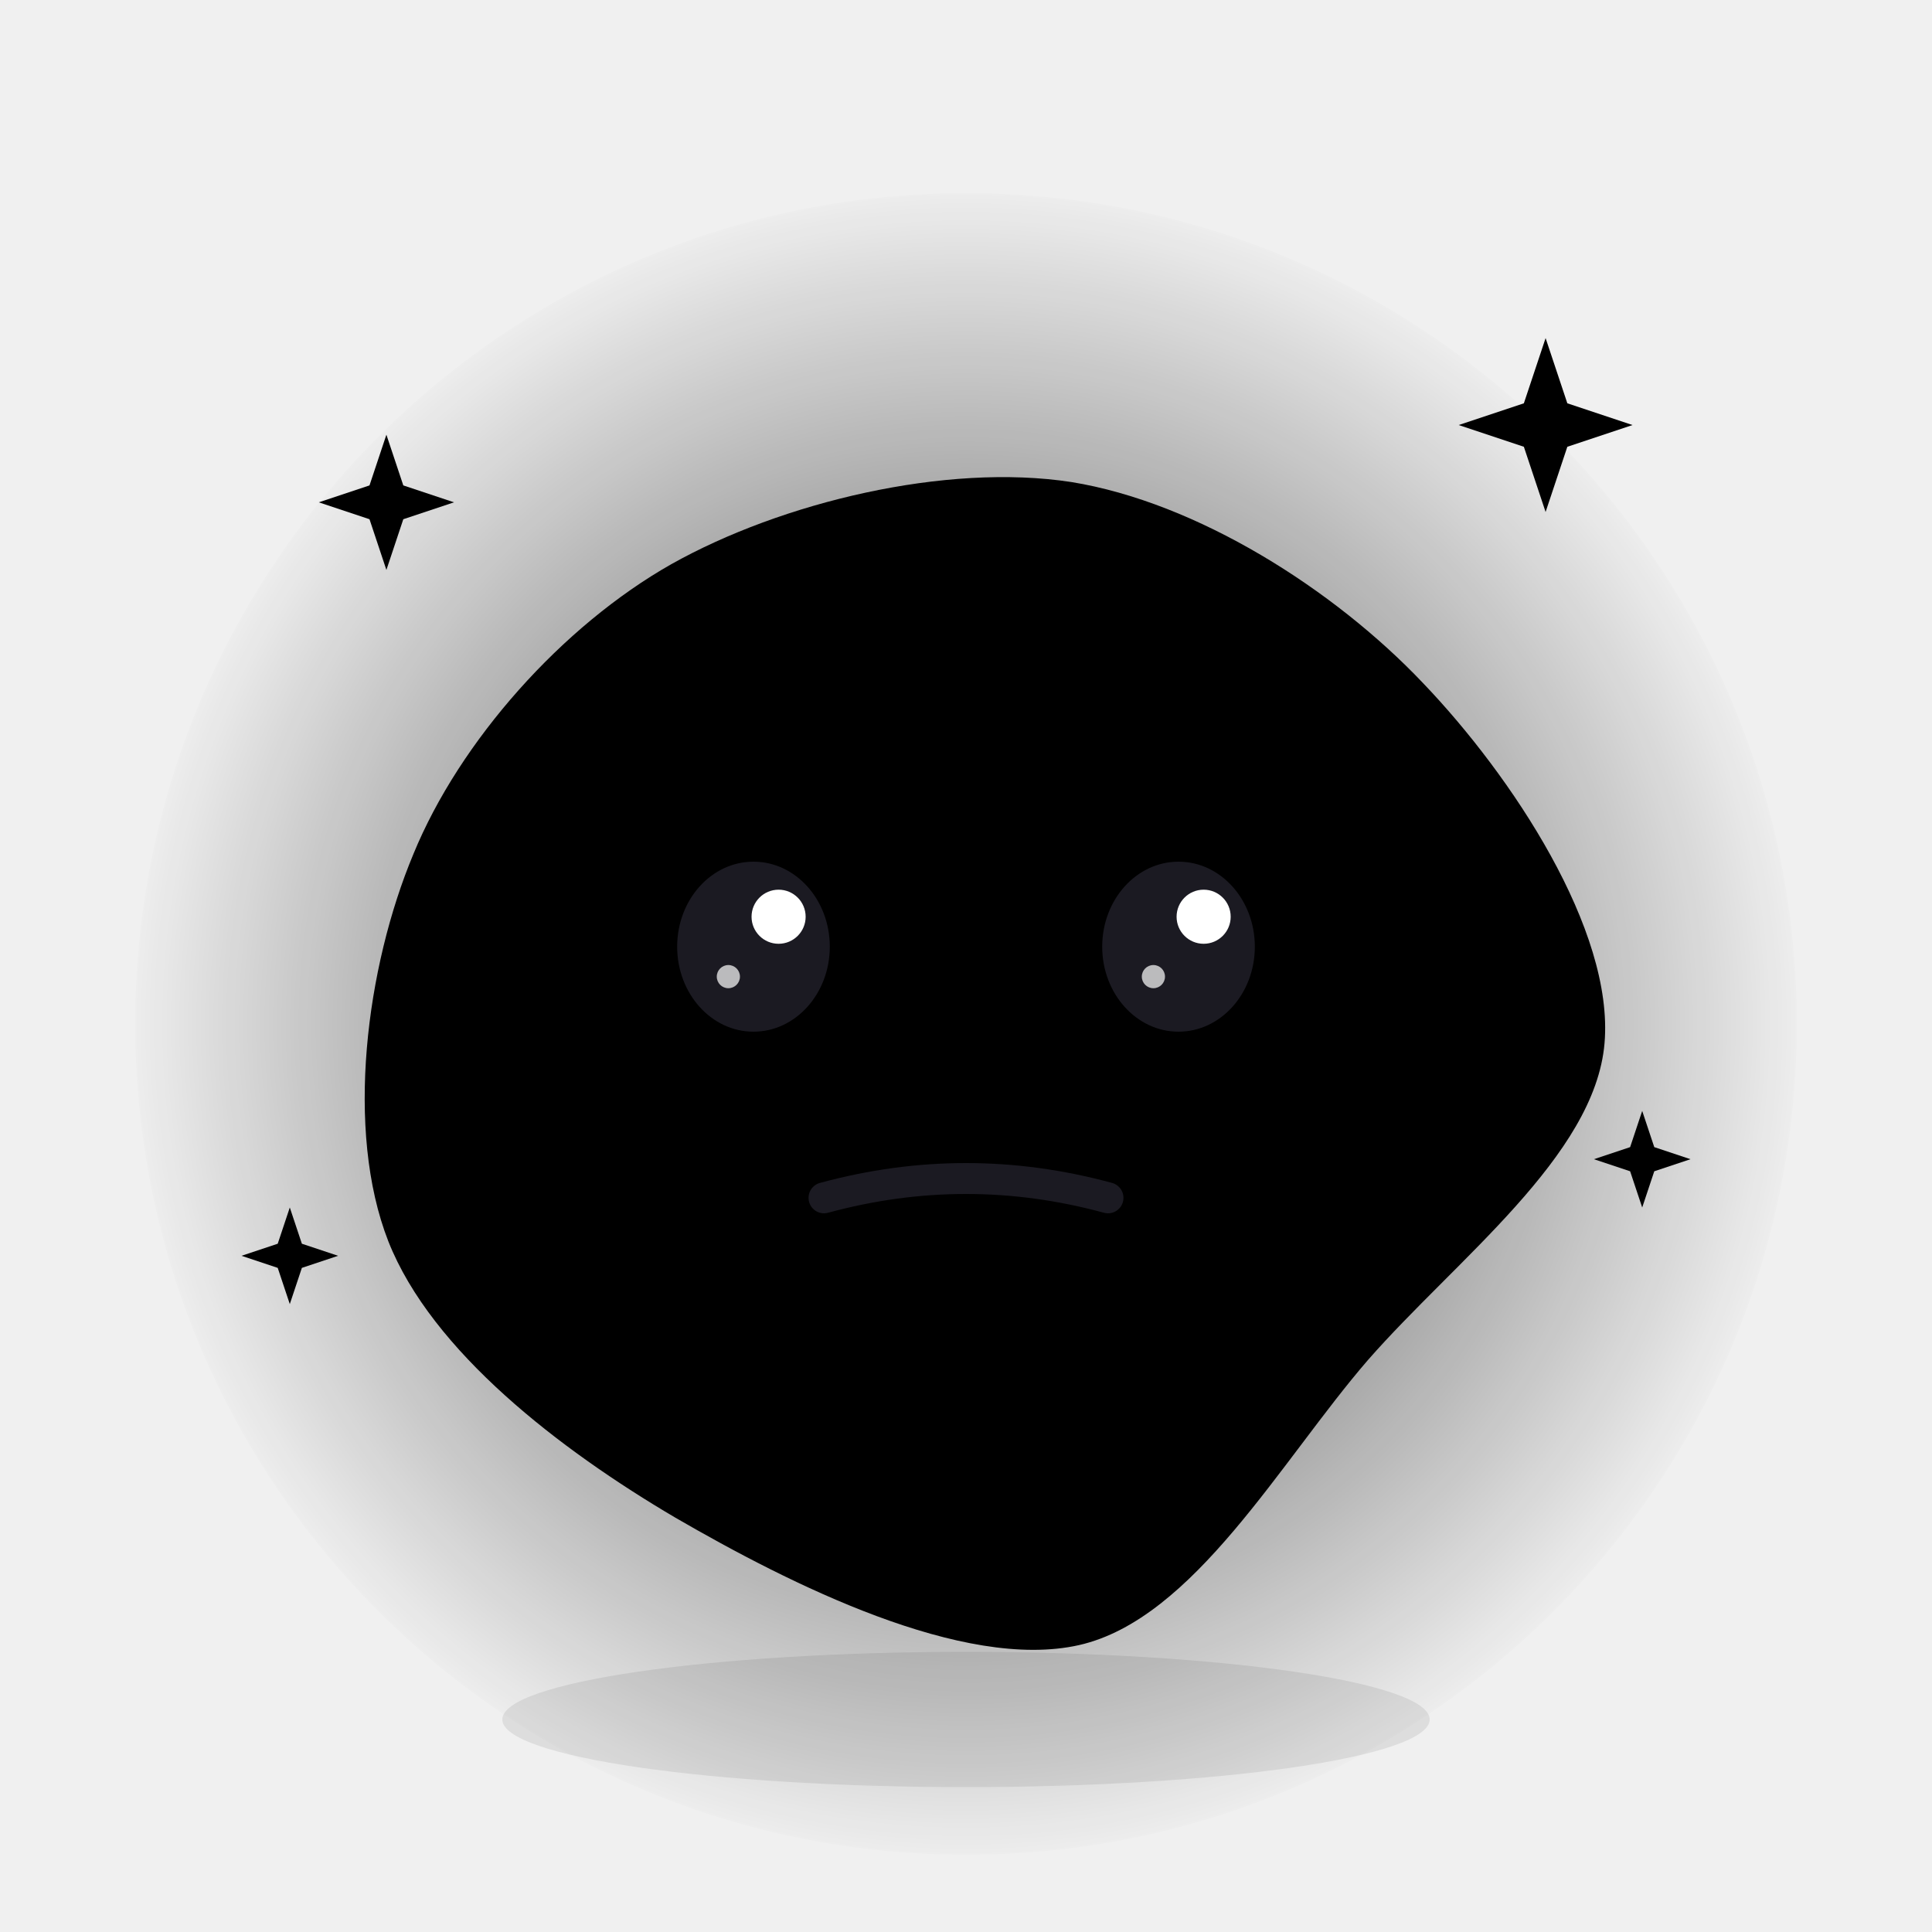
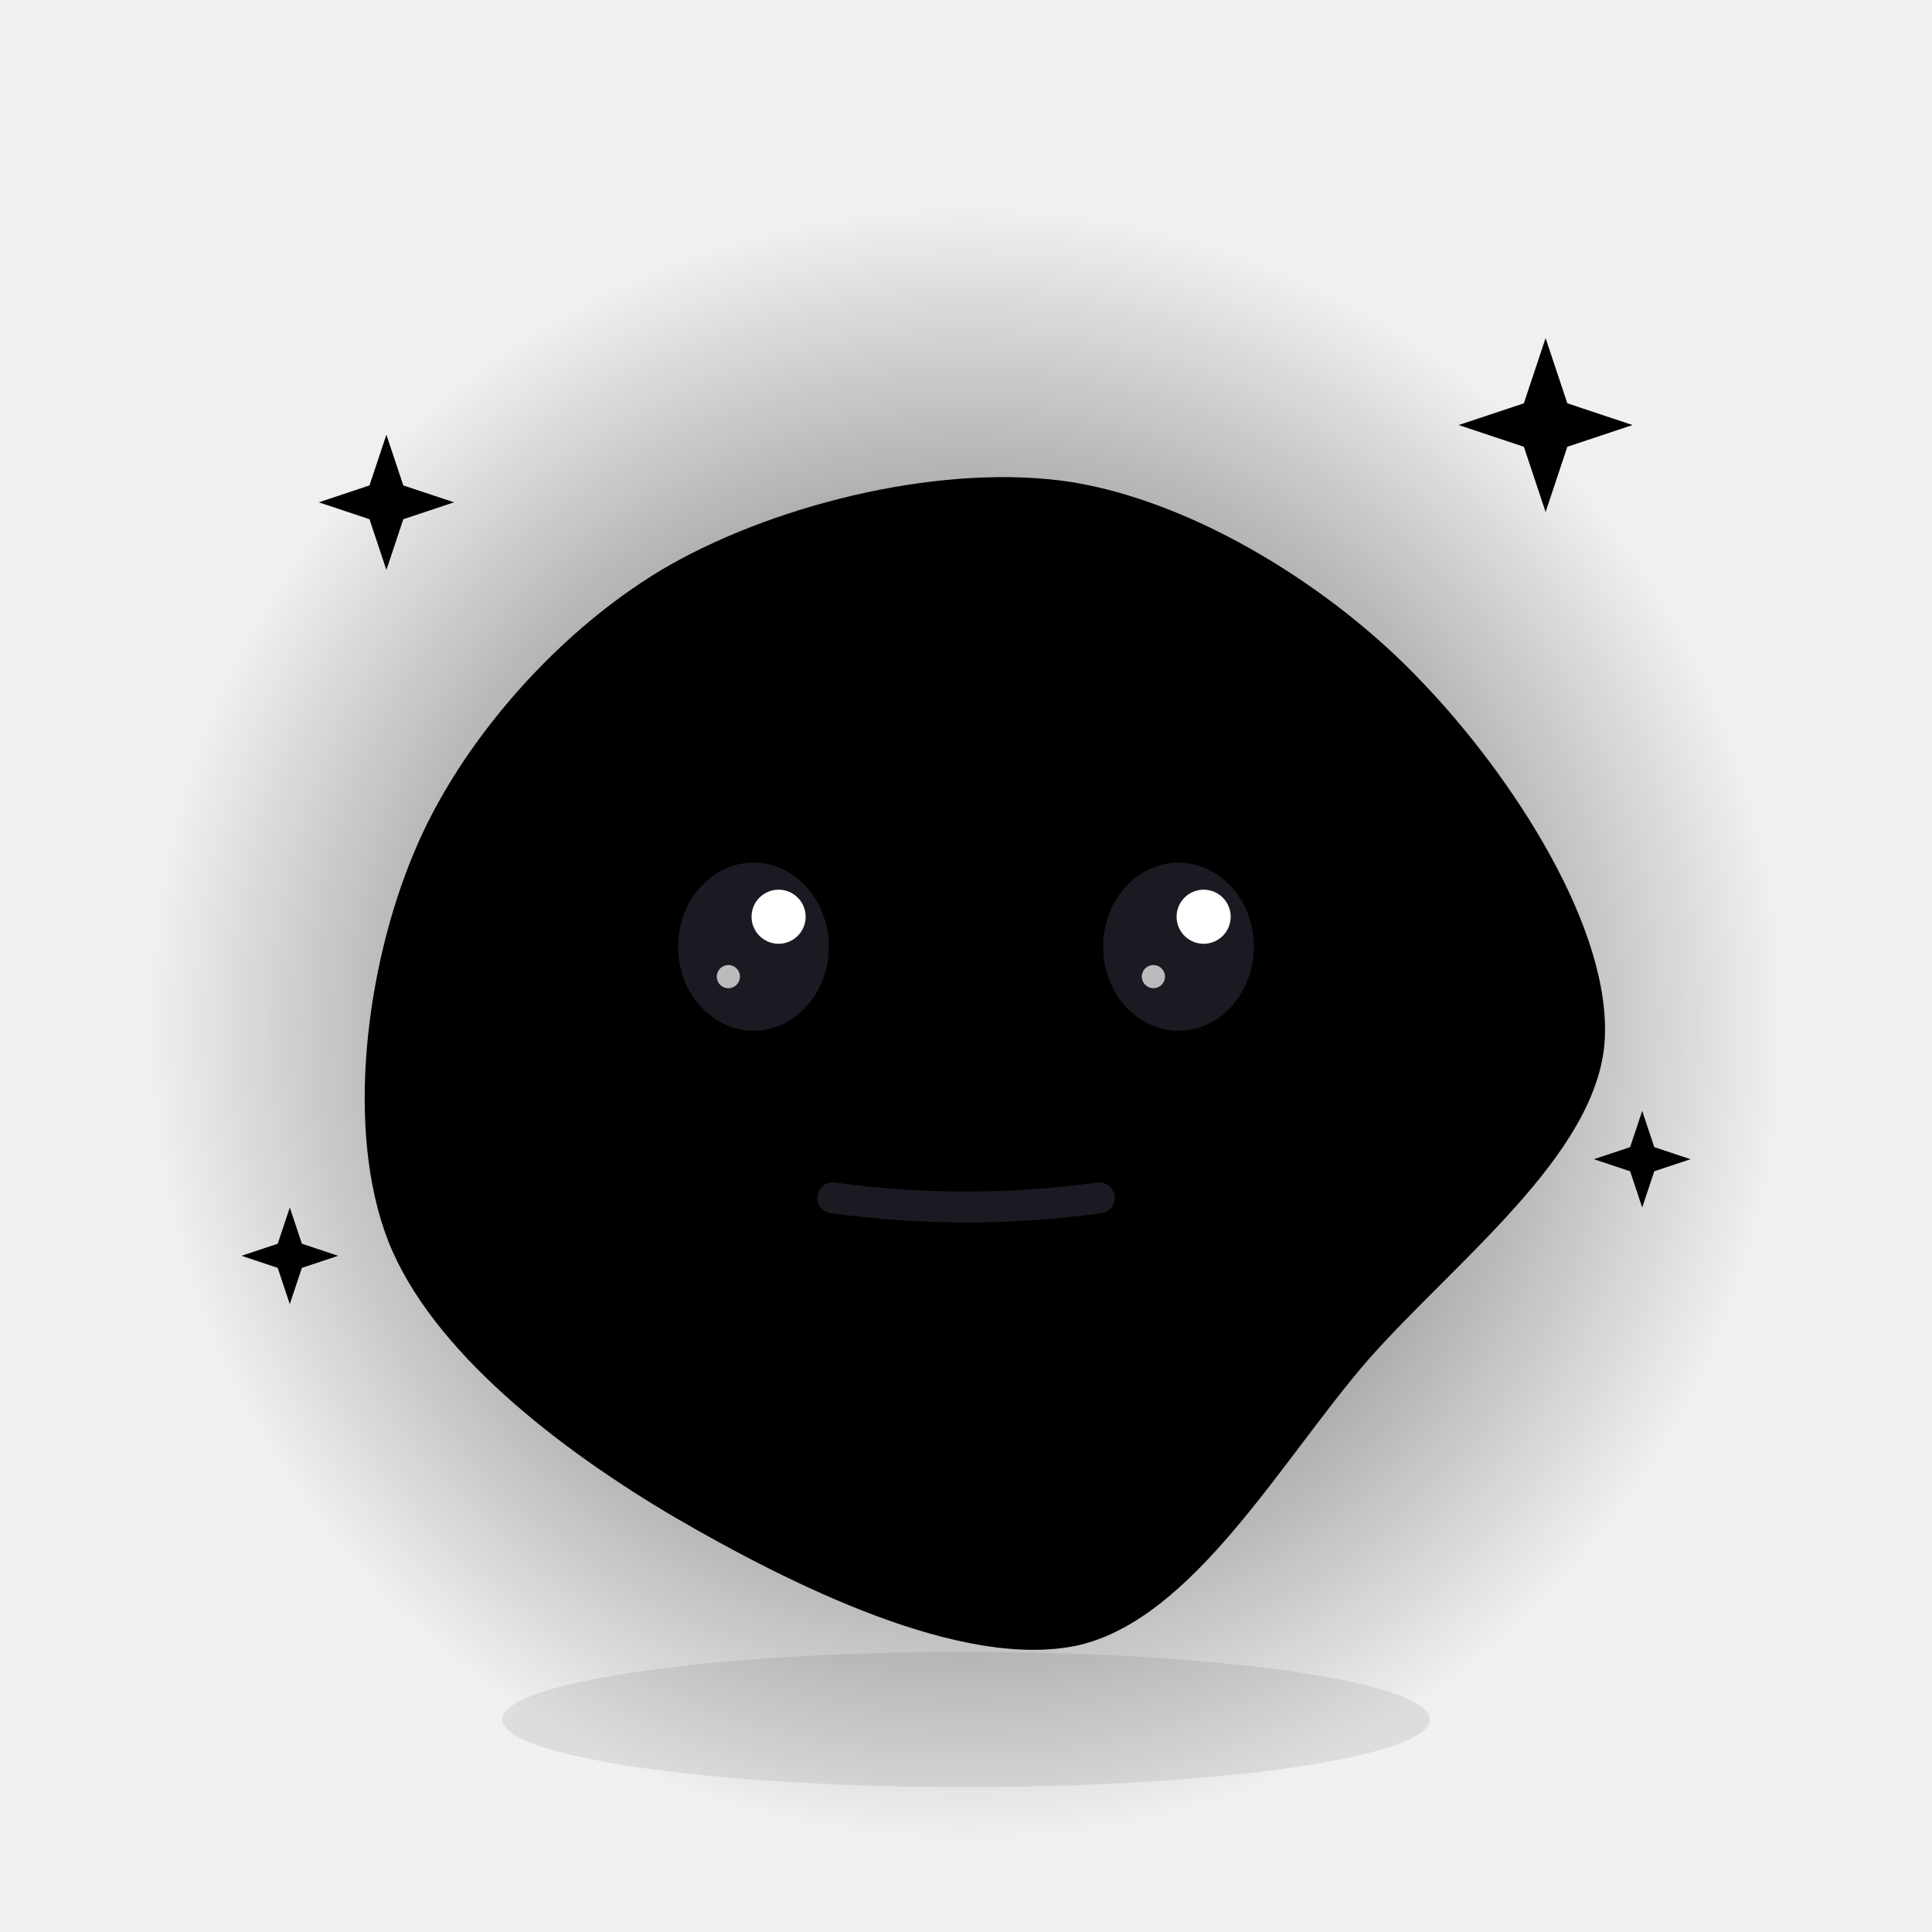
<svg xmlns="http://www.w3.org/2000/svg" class="portrait" viewBox="0 0 200 200" width="64" height="64" role="img" aria-label="Douglur">
  <defs>
    <radialGradient id="fav-g" cx="38%" cy="32%" r="80%">
-       <stop class="s0" offset="0" stop-color="oklch(0.93 0.06 308)" />
-       <stop class="s1" offset="0.55" stop-color="oklch(0.78 0.108 308)" />
-       <stop class="s2" offset="1" stop-color="oklch(0.55 0.118 328)" />
+       <stop class="s0" offset="0" stop-color="oklch(0.93 0.06 340)" />
+       <stop class="s1" offset="0.55" stop-color="oklch(0.78 0.107 340)" />
+       <stop class="s2" offset="1" stop-color="oklch(0.55 0.117 0)" />
    </radialGradient>
    <radialGradient id="fav-a" cx="50%" cy="50%" r="50%">
-       <stop offset="0.55" stop-color="oklch(0.8 0.12 308)" stop-opacity="0.35" />
-       <stop offset="1" stop-color="oklch(0.8 0.12 308)" stop-opacity="0" />
+       <stop offset="0.55" stop-color="oklch(0.8 0.12 340)" stop-opacity="0.35" />
+       <stop offset="1" stop-color="oklch(0.8 0.12 340)" stop-opacity="0" />
    </radialGradient>
  </defs>
-   <circle cx="100" cy="106" r="86" fill="url(#fav-a)" class="aura" />
+   <circle cx="100" cy="106" r="85" fill="url(#fav-a)" class="aura" />
  <ellipse cx="100" cy="178" rx="48" ry="7" fill="currentColor" opacity="0.08" />
-   <path d="M166.1,108.0 C165.1,119.7 150.7,130.4 141.6,140.8 C132.6,151.2 123.6,167.6 111.7,170.3 C99.7,173.0 81.8,164.0 69.9,157.1 C58.0,150.1 44.7,139.9 40.2,128.5 C35.7,117.0 37.9,100.1 42.8,88.4 C47.6,76.7 58.2,64.8 69.5,58.4 C80.9,52.0 97.9,47.9 110.9,49.9 C123.9,52.0 138.1,61.0 147.3,70.7 C156.5,80.3 167.1,96.3 166.1,108.0Z" fill="url(#fav-g)" />
-   <path d="M166.1,108.0 C165.1,119.7 150.7,130.4 141.6,140.8 C132.6,151.2 123.6,167.6 111.7,170.3 C99.7,173.0 81.8,164.0 69.9,157.1 C58.0,150.1 44.7,139.9 40.2,128.5 C35.7,117.0 37.9,100.1 42.8,88.4 C47.6,76.7 58.2,64.8 69.5,58.4 C80.9,52.0 97.9,47.9 110.9,49.9 C123.9,52.0 138.1,61.0 147.3,70.7 C156.5,80.3 167.1,96.3 166.1,108.0Z" fill="none" stroke="oklch(0.45 0.08 308)" stroke-opacity="0.25" stroke-width="1.5" />
+   <path d="M166.1,108.0 C165.1,119.7 150.7,130.5 141.6,140.8 C132.6,151.2 123.6,167.5 111.7,170.3 C99.7,173.0 81.8,164.0 69.9,157.1 C58.0,150.1 44.7,139.9 40.2,128.5 C35.7,117.0 37.9,100.1 42.8,88.4 C47.6,76.7 58.2,64.8 69.5,58.4 C80.9,52.0 97.9,47.9 110.9,49.9 C123.9,52.0 138.2,61.0 147.3,70.7 C156.5,80.3 167.0,96.3 166.1,108.0Z" fill="url(#fav-g)" />
+   <path d="M166.1,108.0 C165.1,119.7 150.7,130.5 141.6,140.8 C132.6,151.2 123.6,167.5 111.7,170.3 C99.7,173.0 81.8,164.0 69.9,157.1 C58.0,150.1 44.7,139.9 40.2,128.5 C35.7,117.0 37.9,100.1 42.8,88.4 C47.6,76.7 58.2,64.8 69.5,58.4 C80.9,52.0 97.9,47.9 110.9,49.9 C123.9,52.0 138.2,61.0 147.3,70.7 C156.5,80.3 167.0,96.3 166.1,108.0Z" fill="none" stroke="oklch(0.45 0.08 340)" stroke-opacity="0.25" stroke-width="1.5" />
  <g class="eyes">
-     <ellipse class="eye" cx="78" cy="98" rx="7.9" ry="8.8" fill="#1b1a22" />
+     <ellipse class="eye" cx="78" cy="98" rx="7.8" ry="8.7" fill="#1b1a22" />
    <circle cx="80.6" cy="94.9" r="2.8" fill="#fff" />
    <circle cx="75.4" cy="101.1" r="1.2" fill="#fff" opacity=".7" />
-     <ellipse class="eye" cx="122" cy="98" rx="7.9" ry="8.8" fill="#1b1a22" />
+     <ellipse class="eye" cx="122" cy="98" rx="7.8" ry="8.7" fill="#1b1a22" />
    <circle cx="124.6" cy="94.9" r="2.8" fill="#fff" />
    <circle cx="119.4" cy="101.1" r="1.2" fill="#fff" opacity=".7" />
  </g>
-   <path class="mouth" d="M85.3,124 Q100,120.0 114.7,124" fill="none" stroke="#1b1a22" stroke-width="3.2" stroke-linecap="round" />
+   <path class="mouth" d="M86.2,124 Q100,125.9 113.8,124" fill="none" stroke="#1b1a22" stroke-width="3.2" stroke-linecap="round" />
  <path class="sparkle" d="M40,45 L41.75,50.25 L47,52 L41.75,53.75 L40,59 L38.25,53.75 L33,52 L38.25,50.25Z" fill="oklch(0.85 0.13 85)" />
  <path class="sparkle" d="M160,35 L162.25,41.75 L169,44 L162.25,46.25 L160,53 L157.75,46.25 L151,44 L157.75,41.75Z" fill="oklch(0.85 0.13 85)" />
  <path class="sparkle" d="M170,115 L171.25,118.75 L175,120 L171.25,121.25 L170,125 L168.75,121.25 L165,120 L168.75,118.75Z" fill="oklch(0.85 0.13 85)" />
  <path class="sparkle" d="M30,125 L31.25,128.75 L35,130 L31.25,131.25 L30,135 L28.75,131.25 L25,130 L28.75,128.75Z" fill="oklch(0.85 0.13 85)" />
</svg>
